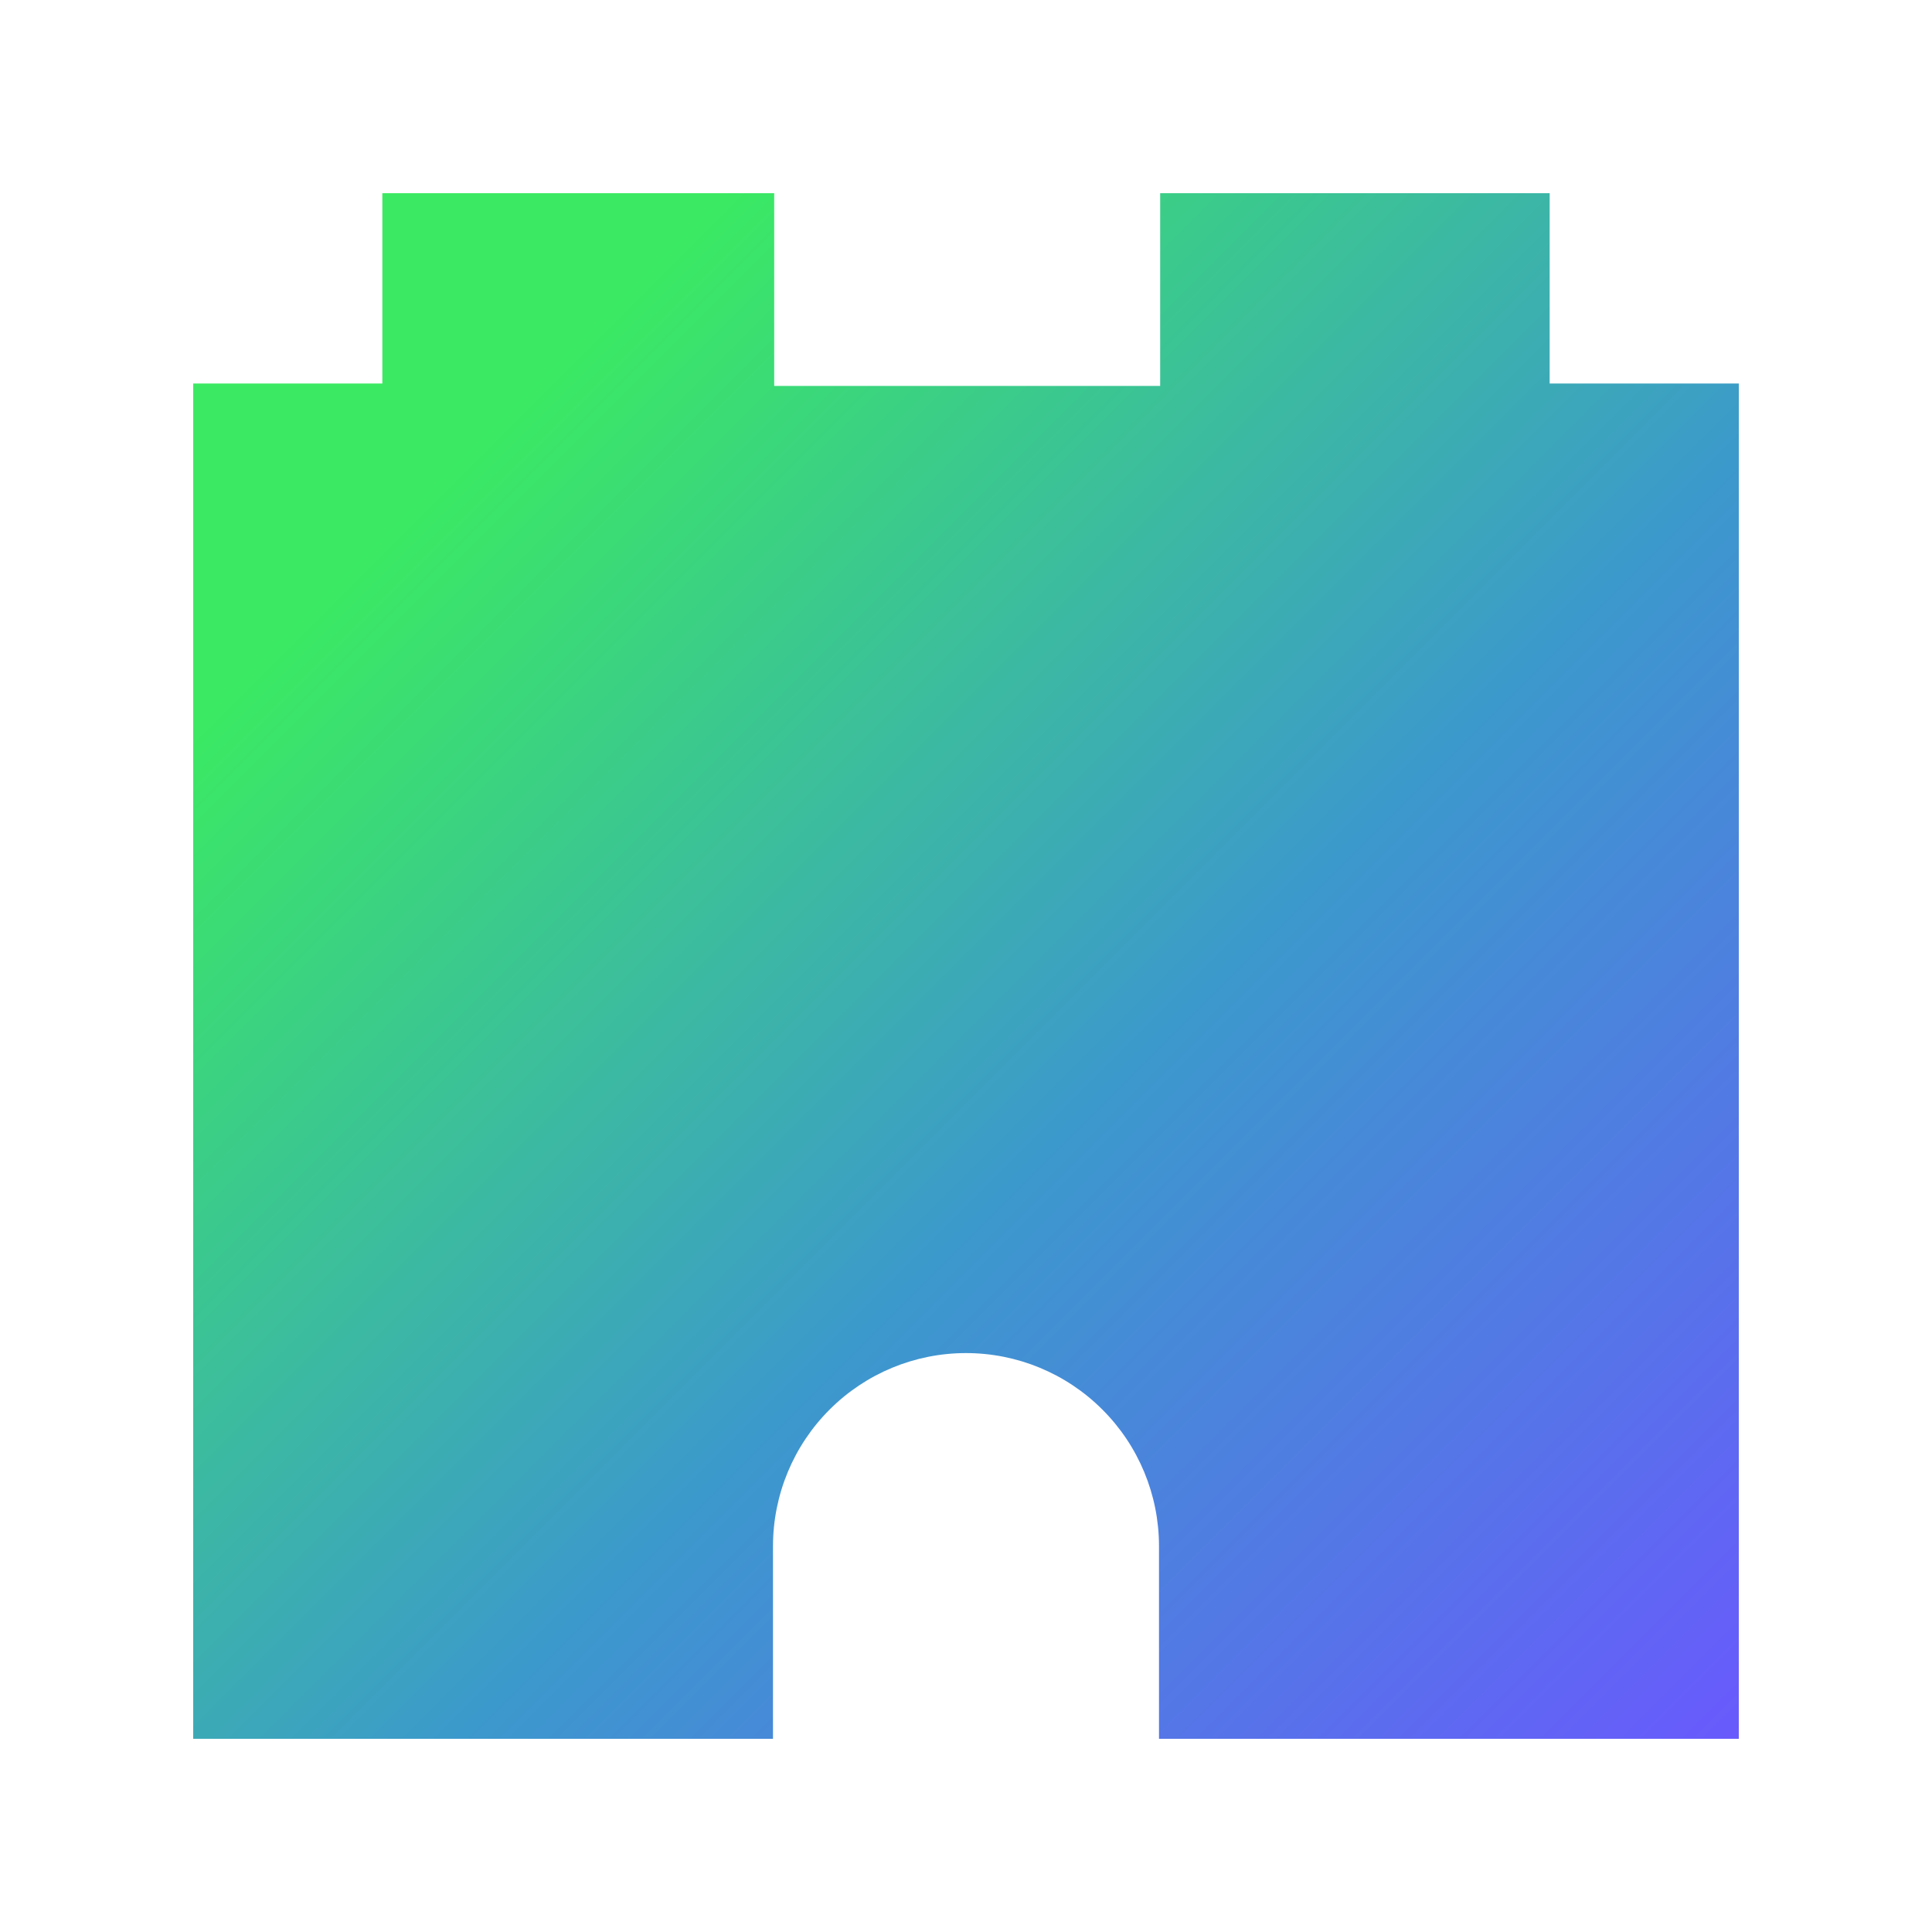
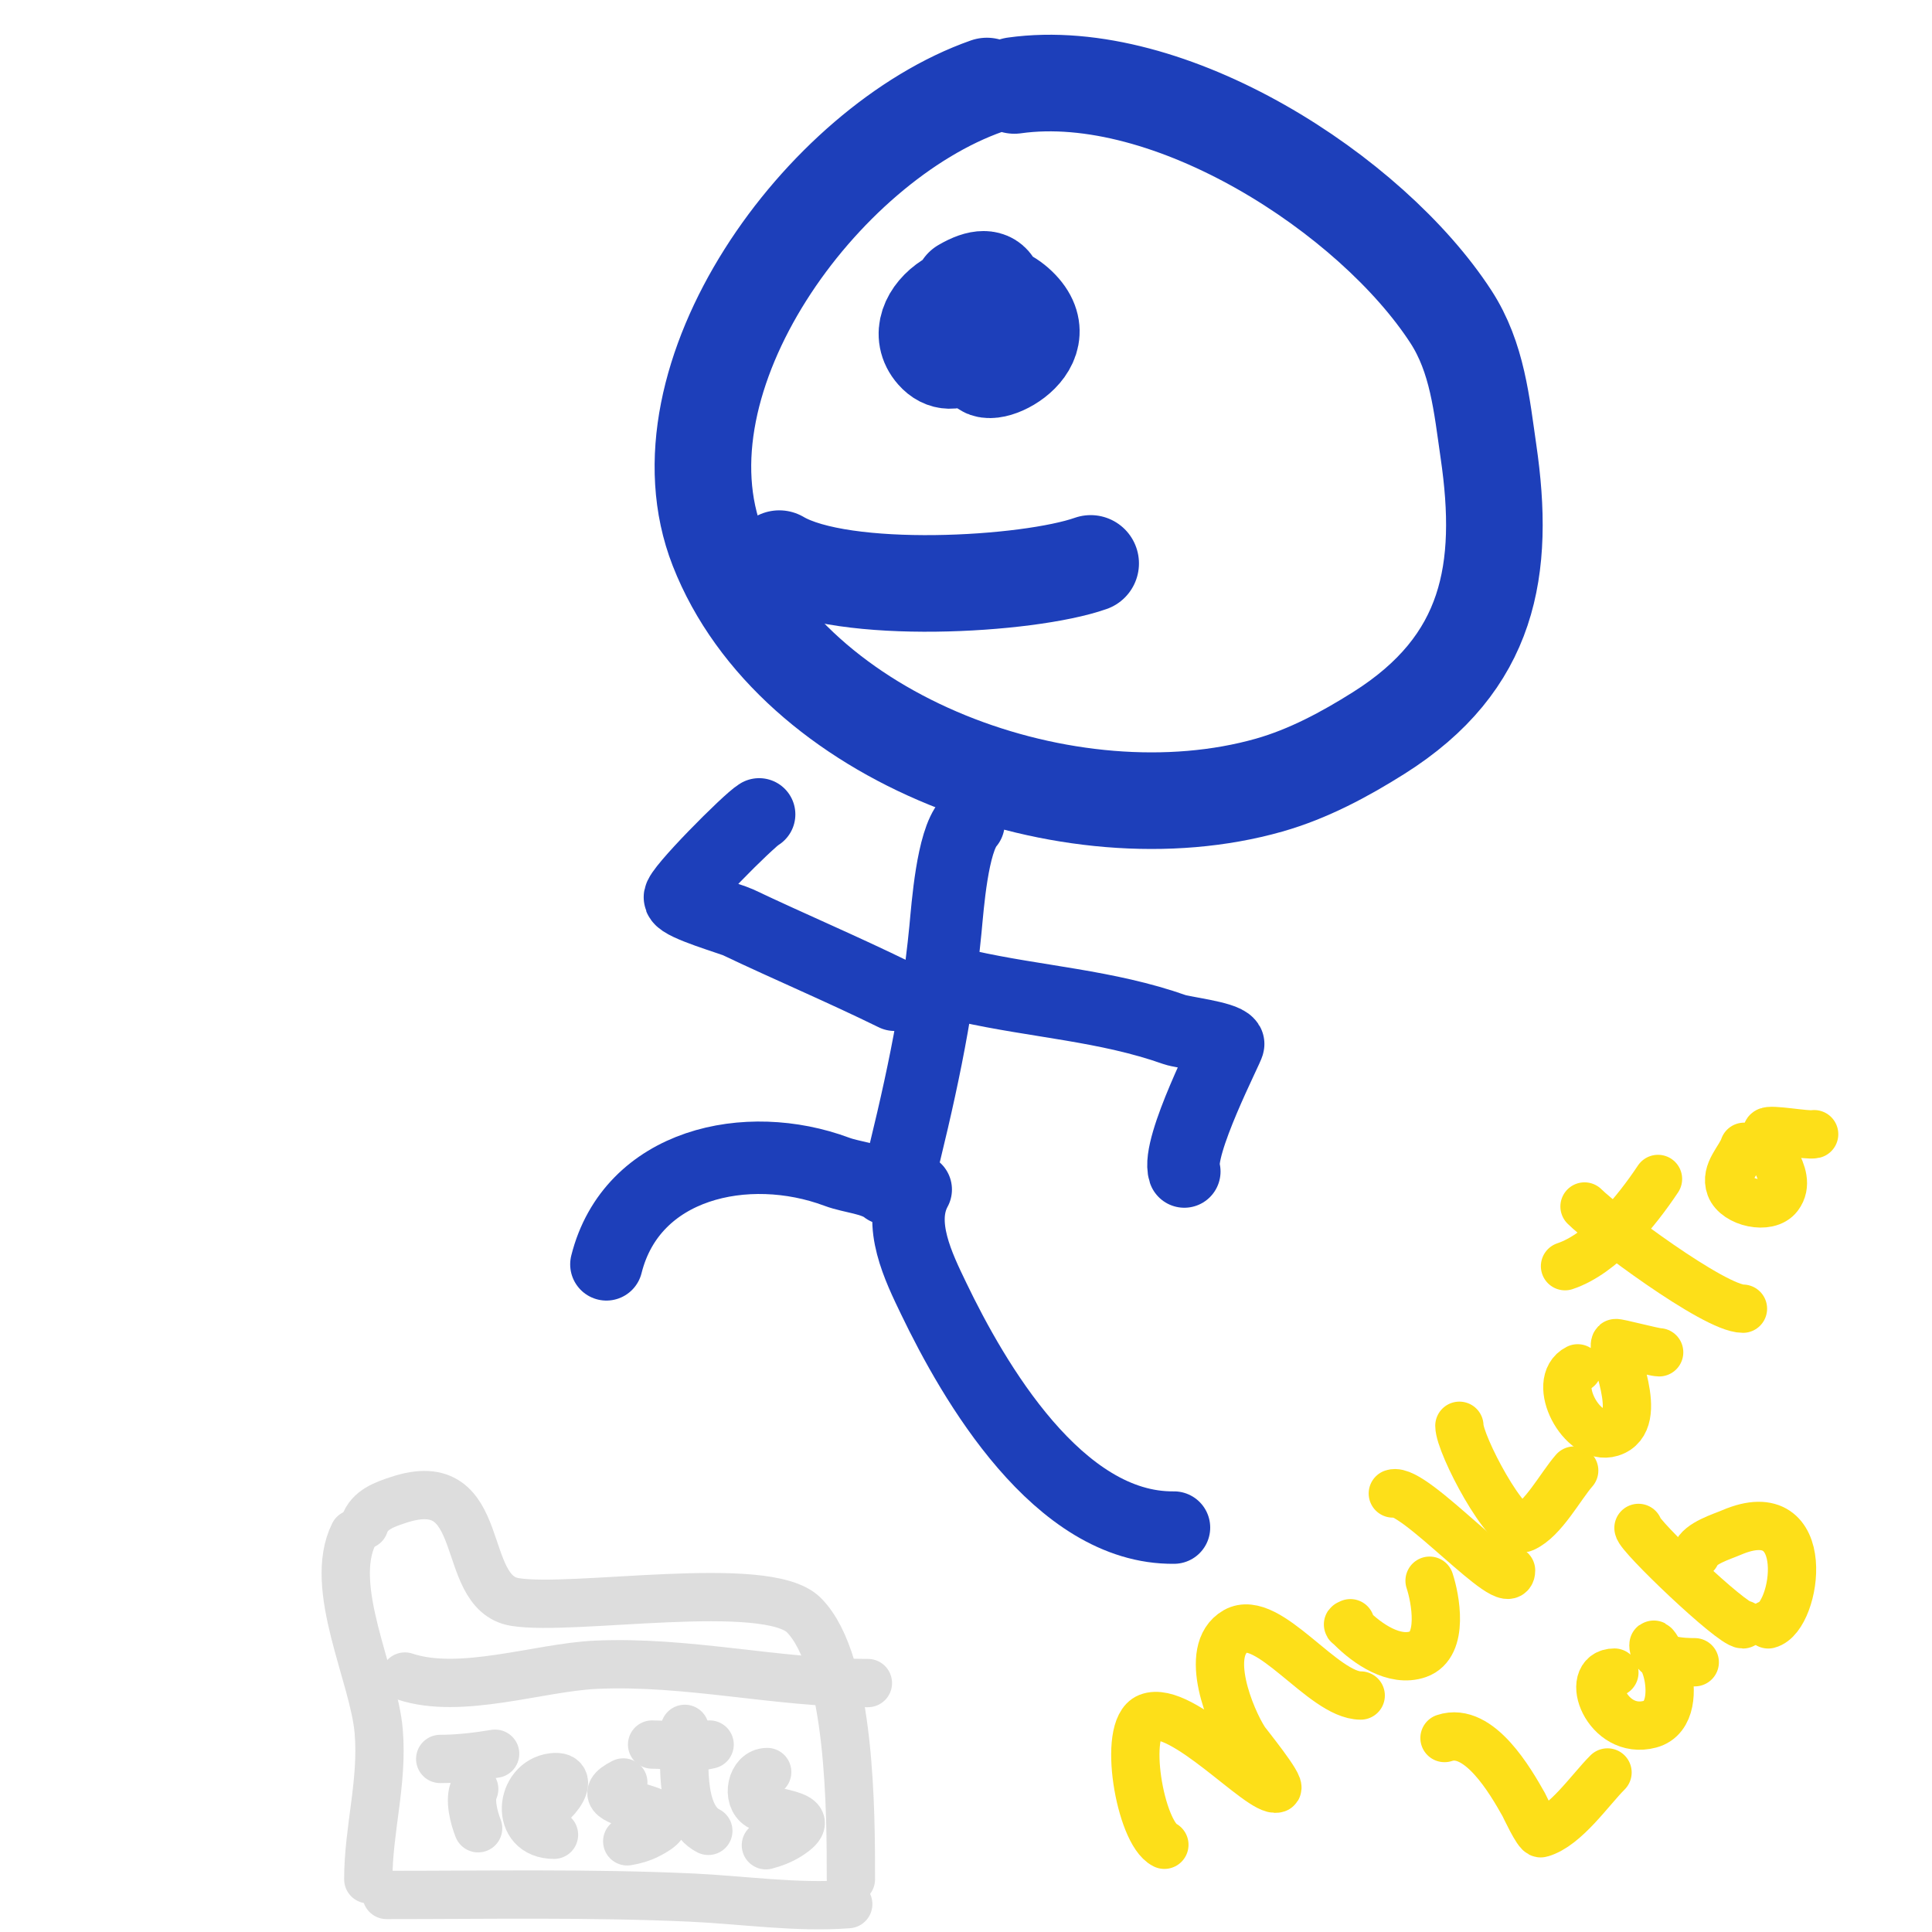
- <svg xmlns="http://www.w3.org/2000/svg" width="40" height="40" viewBox="0 0 40 40" fill="none">
-   <path d="M32.084 7.94V4H24.02V7.99H16.029V4H7.916V7.94H4V36H16.004V32.005C16.006 30.946 16.427 29.931 17.177 29.183C17.926 28.434 18.941 28.014 20 28.014C21.059 28.014 22.074 28.434 22.823 29.183C23.573 29.931 23.994 30.946 23.996 32.005V36H36V7.94H32.084Z" fill="url(#paint0_linear)" />
-   <defs>
-     <linearGradient id="paint0_linear" x1="2.942" y1="4.9" x2="37.777" y2="39.734" gradientUnits="userSpaceOnUse">
-       <stop offset="0.159" stop-color="#3BEA62" />
-       <stop offset="0.54" stop-color="#3C99CC" />
-       <stop offset="0.937" stop-color="#6B57FF" />
-     </linearGradient>
-   </defs>
+ <svg xmlns="http://www.w3.org/2000/svg" stroke-miterlimit="10" style="fill-rule:nonzero;clip-rule:evenodd;stroke-linecap:round;stroke-linejoin:round;" version="1.1" viewBox="0 0 40 40" xml:space="preserve">
+   <defs />
+   <g id="Layer-1">
+     <path d="M20.432 1.781C17.013 2.981 13.48 7.822 14.859 11.349C16.416 15.332 22.163 17.424 26.279 16.254C27.088 16.024 27.845 15.617 28.543 15.177C30.847 13.726 31.174 11.789 30.817 9.345C30.678 8.389 30.59 7.404 30.039 6.557C28.394 4.026 24.222 1.317 21.001 1.769" fill="none" fill-rule="evenodd" opacity="1" stroke="#1d3fba" stroke-linecap="round" stroke-linejoin="round" stroke-width="2" />
+     <path d="M19.932 5.937C21.417 5.07 20.135 8.198 19.345 7.298C18.71 6.575 20.188 5.474 21.087 6.337C22.008 7.222 20.228 7.997 20.352 7.501" fill="none" fill-rule="evenodd" opacity="1" stroke="#1d3fba" stroke-linecap="round" stroke-linejoin="round" stroke-width="2" />
+     <path d="M16.134 11.566C17.454 12.342 21.278 12.123 22.581 11.665" fill="none" fill-rule="evenodd" opacity="1" stroke="#1d3fba" stroke-linecap="round" stroke-linejoin="round" stroke-width="2" />
+     <path d="M20.052 17.044C19.716 17.424 19.621 18.758 19.574 19.245C19.398 21.064 19.02 22.732 18.576 24.502" fill="none" fill-rule="evenodd" opacity="1" stroke="#1d3fba" stroke-linecap="round" stroke-linejoin="round" stroke-width="1.5" />
+     <path d="M15.717 16.861C15.494 16.991 14.029 18.467 14.077 18.591C14.136 18.741 15.133 19.026 15.28 19.095C16.356 19.606 17.453 20.07 18.522 20.595" fill="none" fill-rule="evenodd" opacity="1" stroke="#1d3fba" stroke-linecap="round" stroke-linejoin="round" stroke-width="1.5" />
+     <path d="M20.018 20.419C21.455 20.742 22.915 20.82 24.321 21.318C24.48 21.374 25.338 21.475 25.428 21.614C25.448 21.644 24.349 23.745 24.52 24.255" fill="none" fill-rule="evenodd" opacity="1" stroke="#1d3fba" stroke-linecap="round" stroke-linejoin="round" stroke-width="1.5" />
+     <path d="M12.555 26.177C13.079 24.085 15.467 23.566 17.326 24.26C17.641 24.378 18.087 24.399 18.348 24.607" fill="none" fill-rule="evenodd" opacity="1" stroke="#1d3fba" stroke-linecap="round" stroke-linejoin="round" stroke-width="1.5" />
+     <path d="M18.959 24.628C18.572 25.336 19.022 26.243 19.331 26.885C20.154 28.597 21.911 31.654 24.306 31.627" fill="none" fill-rule="evenodd" opacity="1" stroke="#1d3fba" stroke-linecap="round" stroke-linejoin="round" stroke-width="1.5" />
+     <path d="M7.327 31.759C6.775 32.863 7.745 34.693 7.841 35.848C7.929 36.902 7.625 37.878 7.625 38.908" fill="none" fill-rule="evenodd" opacity="1" stroke="#dddddd" stroke-linecap="round" stroke-linejoin="round" stroke-width="1" />
+     <path d="M7.543 31.57C7.649 31.252 7.968 31.148 8.247 31.055C10.15 30.421 9.472 32.97 10.657 33.167C11.851 33.366 15.871 32.668 16.642 33.438C17.621 34.418 17.617 37.574 17.617 38.908" fill="none" fill-rule="evenodd" opacity="1" stroke="#dddddd" stroke-linecap="round" stroke-linejoin="round" stroke-width="1" />
+     <path d="M8.004 39.233C10.095 39.233 12.223 39.192 14.313 39.287C15.385 39.336 16.493 39.505 17.562 39.423" fill="none" fill-rule="evenodd" opacity="1" stroke="#dddddd" stroke-linecap="round" stroke-linejoin="round" stroke-width="1" />
+     <path d="M8.383 34.711C9.538 35.096 11.156 34.521 12.336 34.467C14.24 34.381 16.069 34.846 17.969 34.846" fill="none" fill-rule="evenodd" opacity="1" stroke="#dddddd" stroke-linecap="round" stroke-linejoin="round" stroke-width="1" />
+     <path d="M9.114 36.417C9.487 36.417 9.884 36.37 10.251 36.309" fill="none" fill-rule="evenodd" opacity="1" stroke="#dddddd" stroke-linecap="round" stroke-linejoin="round" stroke-width="1" />
+     <path d="M9.818 37.04C9.712 37.251 9.813 37.635 9.899 37.852" fill="none" fill-rule="evenodd" opacity="1" stroke="#dddddd" stroke-linecap="round" stroke-linejoin="round" stroke-width="1" />
+     <path d="M10.955 37.554C11.398 37.554 12.021 36.724 11.443 36.796C10.755 36.882 10.646 37.987 11.47 37.987" fill="none" fill-rule="evenodd" opacity="1" stroke="#dddddd" stroke-linecap="round" stroke-linejoin="round" stroke-width="1" />
+     <path d="M12.905 36.904C11.841 37.437 14.658 37.368 13.419 37.987C13.276 38.059 13.145 38.096 12.986 38.123" fill="none" fill-rule="evenodd" opacity="1" stroke="#dddddd" stroke-linecap="round" stroke-linejoin="round" stroke-width="1" />
+     <path d="M13.501 36.119C13.887 36.119 14.313 36.214 14.692 36.119" fill="none" fill-rule="evenodd" opacity="1" stroke="#dddddd" stroke-linecap="round" stroke-linejoin="round" stroke-width="1" />
+     <path d="M14.178 35.794C14.178 36.341 14.039 37.593 14.665 37.906" fill="none" fill-rule="evenodd" opacity="1" stroke="#dddddd" stroke-linecap="round" stroke-linejoin="round" stroke-width="1" />
+     <path d="M15.884 36.688C15.556 36.688 15.449 37.228 15.721 37.392C16.028 37.576 17.056 37.553 16.317 38.014C16.183 38.098 16.009 38.166 15.857 38.204" fill="none" fill-rule="evenodd" opacity="1" stroke="#dddddd" stroke-linecap="round" stroke-linejoin="round" stroke-width="1" />
+     <path d="M24.107 38.194C23.603 37.942 23.229 35.774 23.774 35.556C24.463 35.28 26.115 37.137 26.436 37.029C26.545 36.993 25.814 36.098 25.771 36.031C25.482 35.587 24.888 34.169 25.581 33.773C26.256 33.387 27.393 35.104 28.172 35.104" fill="none" fill-rule="evenodd" opacity="1" stroke="#fddf19" stroke-linecap="round" stroke-linejoin="round" stroke-width="1" />
+     <path d="M27.958 33.607C27.88 33.646 27.898 33.618 27.981 33.702C28.307 34.028 28.868 34.422 29.36 34.249C29.903 34.057 29.718 33.088 29.598 32.727" fill="none" fill-rule="evenodd" opacity="1" stroke="#fddf19" stroke-linecap="round" stroke-linejoin="round" stroke-width="1" />
+     <path d="M28.837 30.921C29.267 30.778 31.285 33.086 31.285 32.514" fill="none" fill-rule="evenodd" opacity="1" stroke="#fddf19" stroke-linecap="round" stroke-linejoin="round" stroke-width="1" />
+     <path d="M30.215 29.519C30.215 29.905 31.207 31.785 31.547 31.634C31.95 31.455 32.307 30.771 32.592 30.446" fill="none" fill-rule="evenodd" opacity="1" stroke="#fddf19" stroke-linecap="round" stroke-linejoin="round" stroke-width="1" />
+     <path d="M32.664 28.33C32.107 28.609 32.746 29.848 33.353 29.661C34.107 29.429 33.319 27.936 33.448 27.808C33.467 27.788 34.245 27.998 34.351 27.998" fill="none" fill-rule="evenodd" opacity="1" stroke="#fddf19" stroke-linecap="round" stroke-linejoin="round" stroke-width="1" />
+     <path d="M32.402 26.215C33.169 25.959 33.887 25.07 34.327 24.409" fill="none" fill-rule="evenodd" opacity="1" stroke="#fddf19" stroke-linecap="round" stroke-linejoin="round" stroke-width="1" />
+     <path d="M32.806 24.979C33.202 25.375 35.497 27.095 36.086 27.095" fill="none" fill-rule="evenodd" opacity="1" stroke="#fddf19" stroke-linecap="round" stroke-linejoin="round" stroke-width="1" />
+     <path d="M36.11 23.743C36.025 23.998 35.708 24.263 35.825 24.575C35.946 24.899 36.609 25.051 36.823 24.765C37.165 24.309 36.413 23.721 36.585 23.434C36.628 23.363 37.427 23.515 37.56 23.482" fill="none" fill-rule="evenodd" opacity="1" stroke="#fddf19" stroke-linecap="round" stroke-linejoin="round" stroke-width="1" />
+     <path d="M29.907 35.984C30.625 35.744 31.279 36.887 31.547 37.362C31.57 37.404 31.834 37.976 31.903 37.956C32.411 37.811 32.925 37.053 33.282 36.697" fill="none" fill-rule="evenodd" opacity="1" stroke="#fddf19" stroke-linecap="round" stroke-linejoin="round" stroke-width="1" />
+     <path d="M33.424 34.629C32.79 34.629 33.265 35.937 34.161 35.698C34.619 35.576 34.611 34.962 34.517 34.605C34.47 34.426 34.394 34.287 34.304 34.13C34.287 34.1 34.232 34.025 34.232 34.058C34.232 34.403 34.882 34.415 35.088 34.415" fill="none" fill-rule="evenodd" opacity="1" stroke="#fddf19" stroke-linecap="round" stroke-linejoin="round" stroke-width="1" />
+     <path d="M33.923 31.634C33.923 31.791 35.851 33.631 36.086 33.631" fill="none" fill-rule="evenodd" opacity="1" stroke="#fddf19" stroke-linecap="round" stroke-linejoin="round" stroke-width="1" />
+     <path d="M35.112 32.181C35.188 31.951 35.647 31.816 35.849 31.729C37.572 30.991 37.198 33.483 36.609 33.631" fill="none" fill-rule="evenodd" opacity="1" stroke="#fddf19" stroke-linecap="round" stroke-linejoin="round" stroke-width="1" />
+   </g>
</svg>
